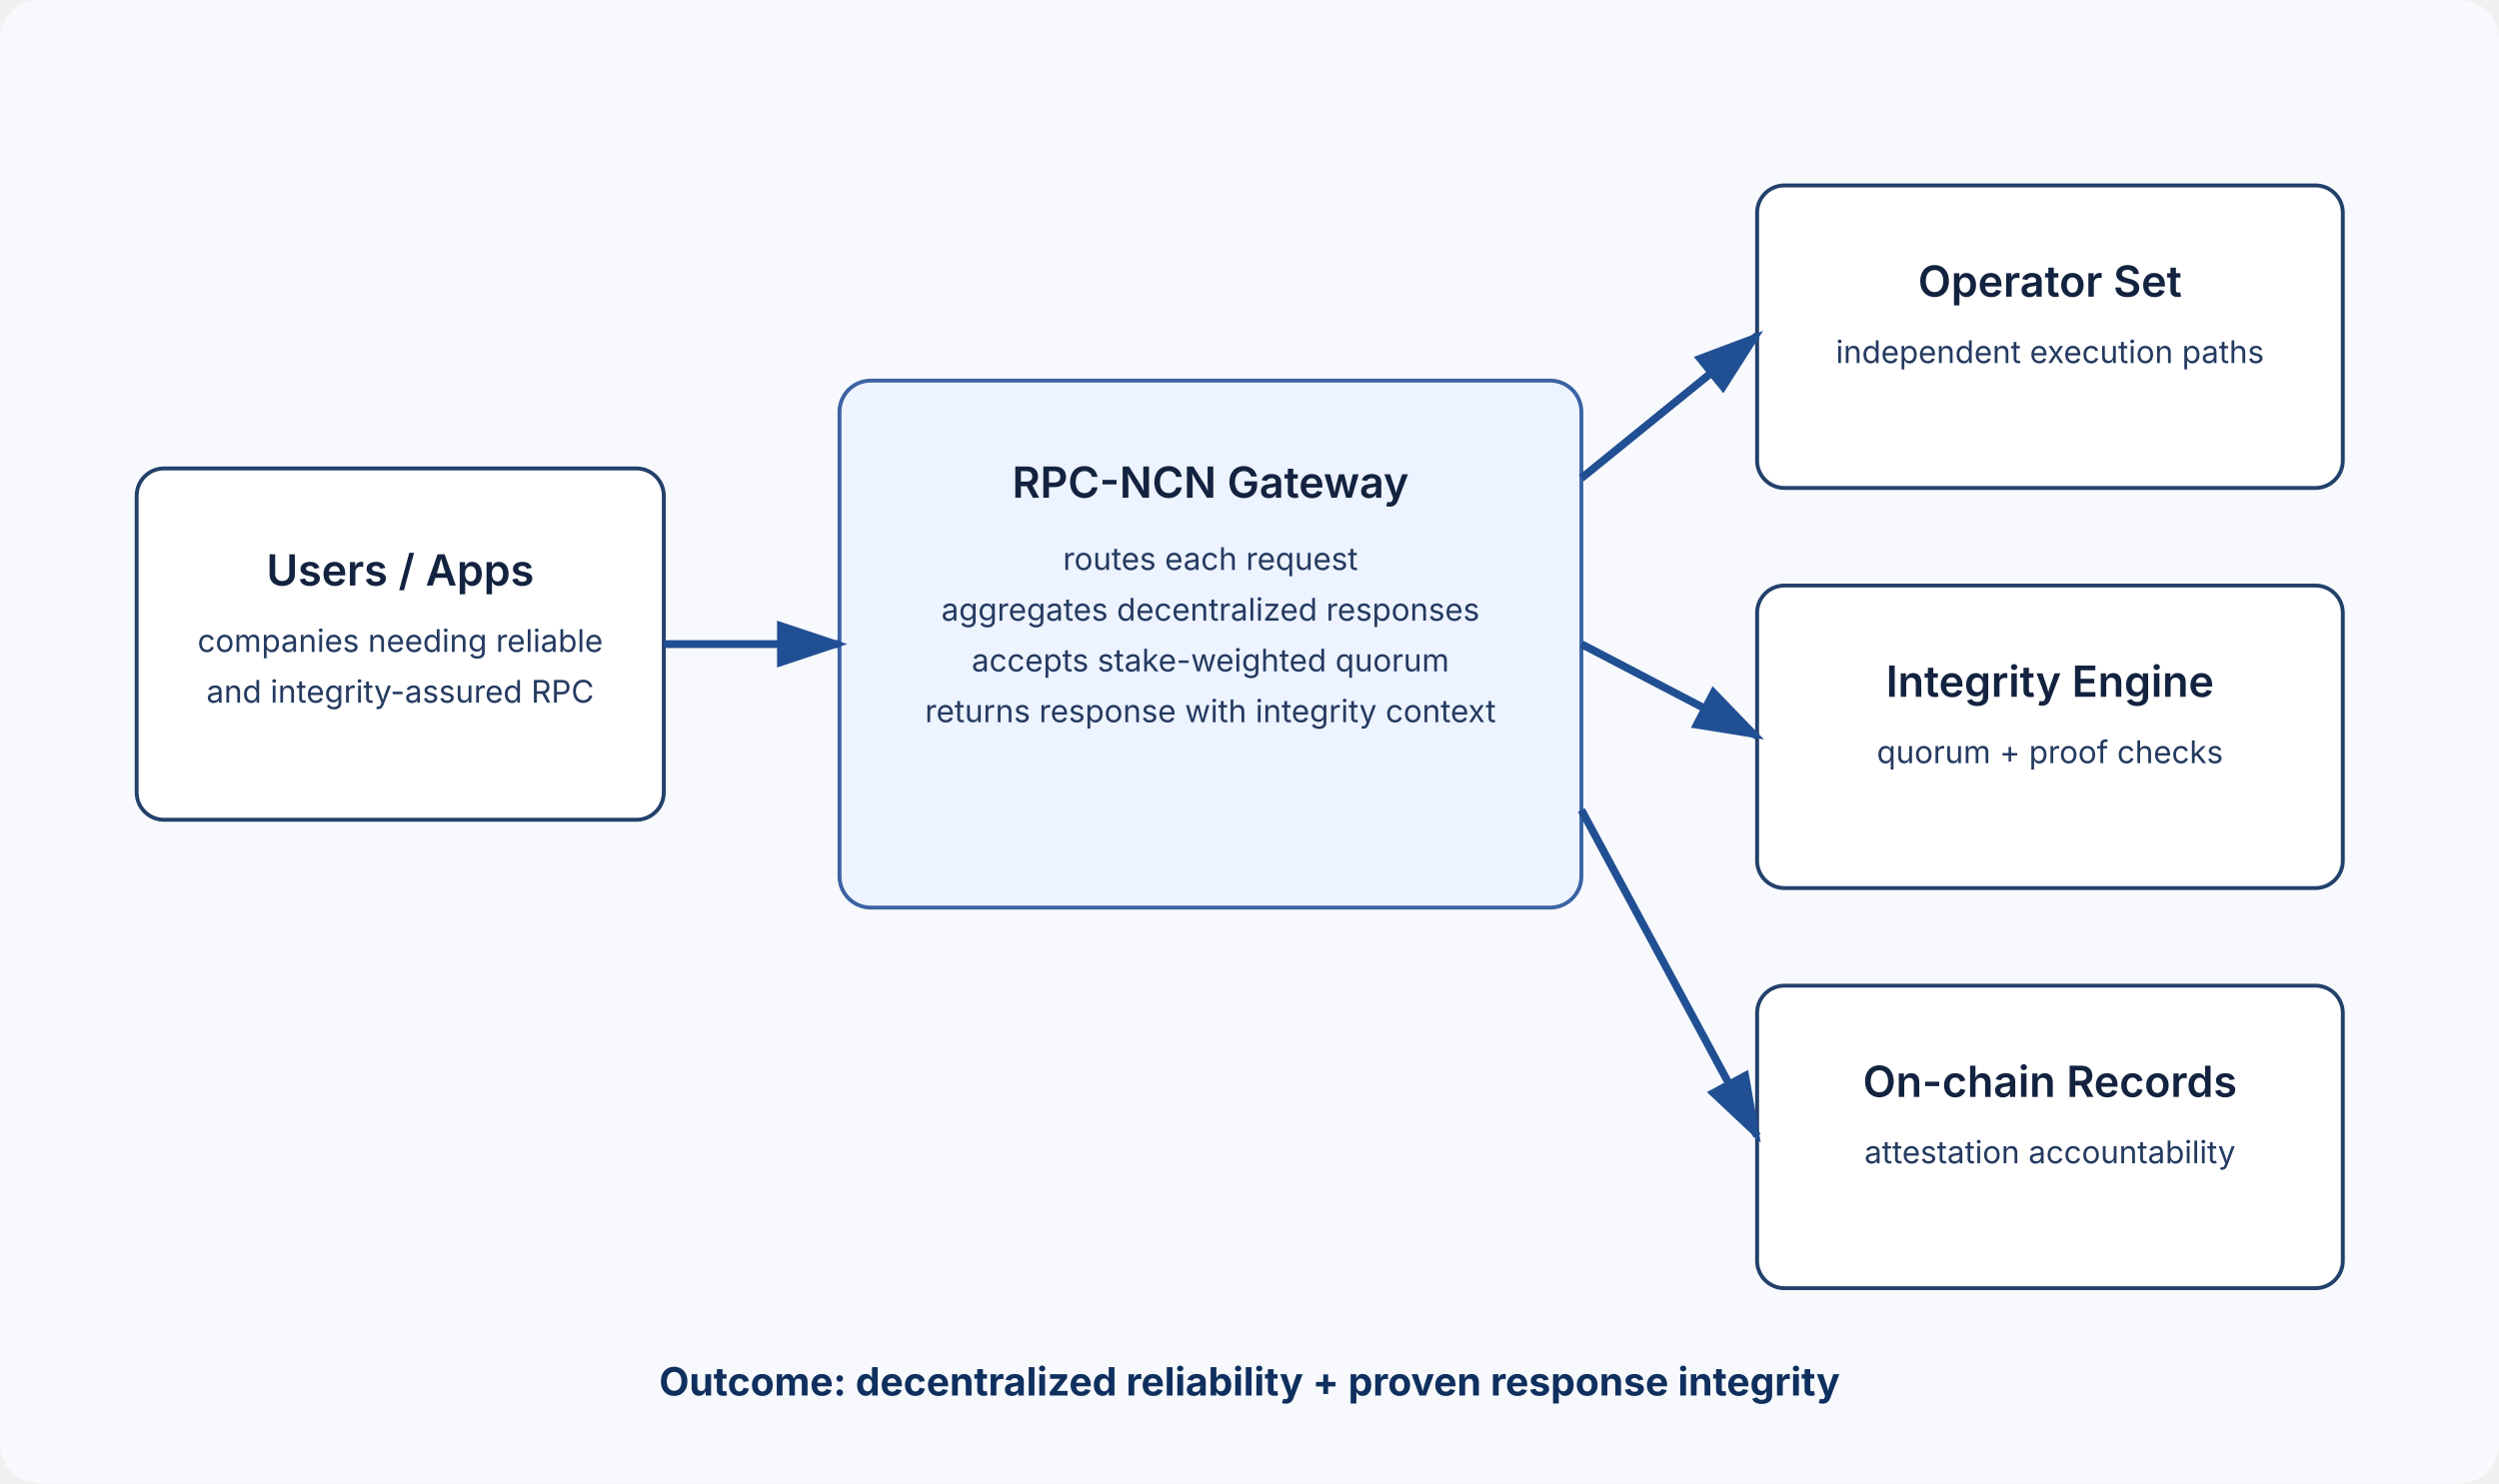
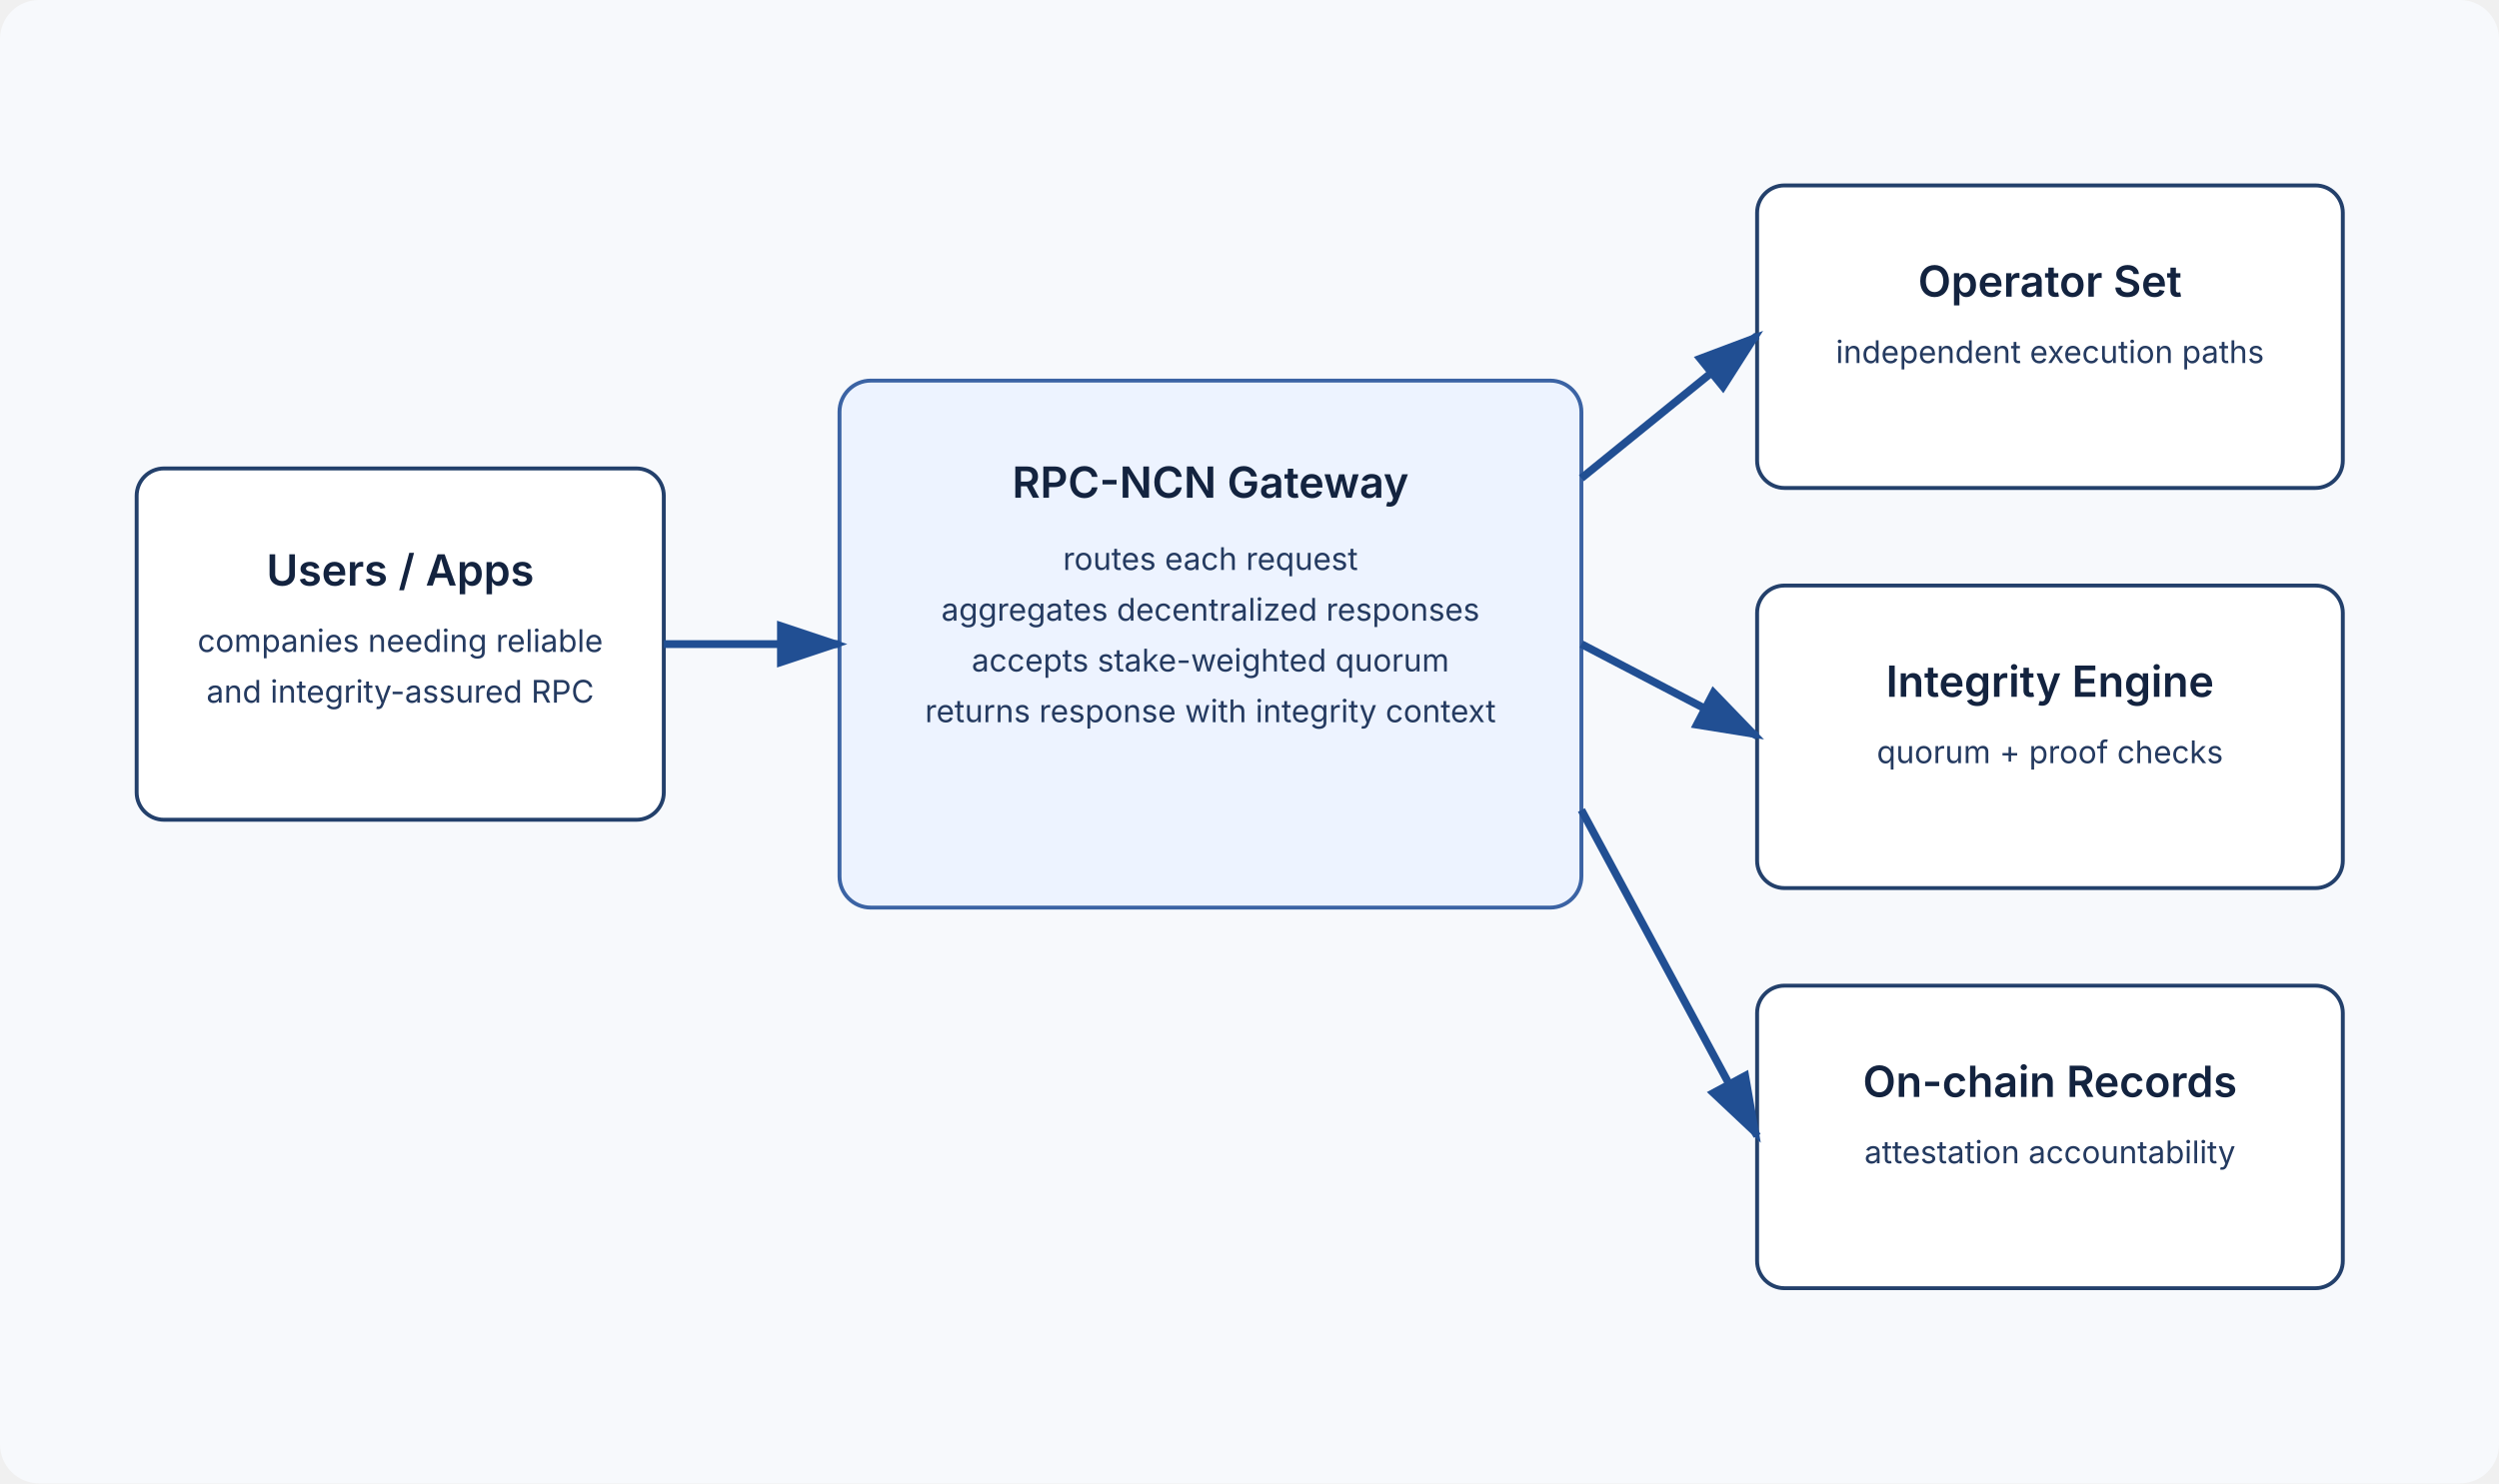
<svg xmlns="http://www.w3.org/2000/svg" width="1280" height="760" viewBox="0 0 1280 760" role="img" aria-labelledby="title desc">
  <defs>
    <style>
      .bg{fill:#f7f9fc}
      .card{fill:#fff;stroke:#23406b;stroke-width:2}
      .soft{fill:#edf3ff;stroke:#3b63a4;stroke-width:2}
      .txt{font:600 22px Inter,Segoe UI,Arial,sans-serif;fill:#13233f}
      .sub{font:400 16px Inter,Segoe UI,Arial,sans-serif;fill:#243a60}
      .line{stroke:#214f93;stroke-width:4;fill:none;marker-end:url(#arrow)}
      .note{font:700 20px Inter,Segoe UI,Arial,sans-serif;fill:#0f2f5e}
    </style>
    <marker id="arrow" markerWidth="10" markerHeight="10" refX="8" refY="3" orient="auto">
      <path d="M0,0 L0,6 L9,3 z" fill="#214f93" />
    </marker>
  </defs>
  <rect class="bg" x="0" y="0" width="1280" height="760" rx="20" />
  <rect class="card" x="70" y="240" width="270" height="180" rx="14" />
  <text class="txt" x="205" y="300" text-anchor="middle">Users / Apps</text>
  <text class="sub" x="205" y="334" text-anchor="middle">companies needing reliable</text>
  <text class="sub" x="205" y="360" text-anchor="middle">and integrity-assured RPC</text>
  <rect class="soft" x="430" y="195" width="380" height="270" rx="16" />
  <text class="txt" x="620" y="255" text-anchor="middle">RPC-NCN Gateway</text>
  <text class="sub" x="620" y="292" text-anchor="middle">routes each request</text>
  <text class="sub" x="620" y="318" text-anchor="middle">aggregates decentralized responses</text>
  <text class="sub" x="620" y="344" text-anchor="middle">accepts stake-weighted quorum</text>
  <text class="sub" x="620" y="370" text-anchor="middle">returns response with integrity context</text>
  <rect class="card" x="900" y="95" width="300" height="155" rx="14" />
  <text class="txt" x="1050" y="152" text-anchor="middle">Operator Set</text>
  <text class="sub" x="1050" y="186" text-anchor="middle">independent execution paths</text>
  <rect class="card" x="900" y="300" width="300" height="155" rx="14" />
  <text class="txt" x="1050" y="357" text-anchor="middle">Integrity Engine</text>
  <text class="sub" x="1050" y="391" text-anchor="middle">quorum + proof checks</text>
  <rect class="card" x="900" y="505" width="300" height="155" rx="14" />
  <text class="txt" x="1050" y="562" text-anchor="middle">On-chain Records</text>
  <text class="sub" x="1050" y="596" text-anchor="middle">attestation accountability</text>
  <path class="line" d="M340 330 L430 330" />
  <path class="line" d="M810 245 L900 172" />
  <path class="line" d="M810 330 L900 377" />
  <path class="line" d="M810 415 L900 582" />
-   <text class="note" x="640" y="715" text-anchor="middle">Outcome: decentralized reliability + proven response integrity</text>
</svg>
